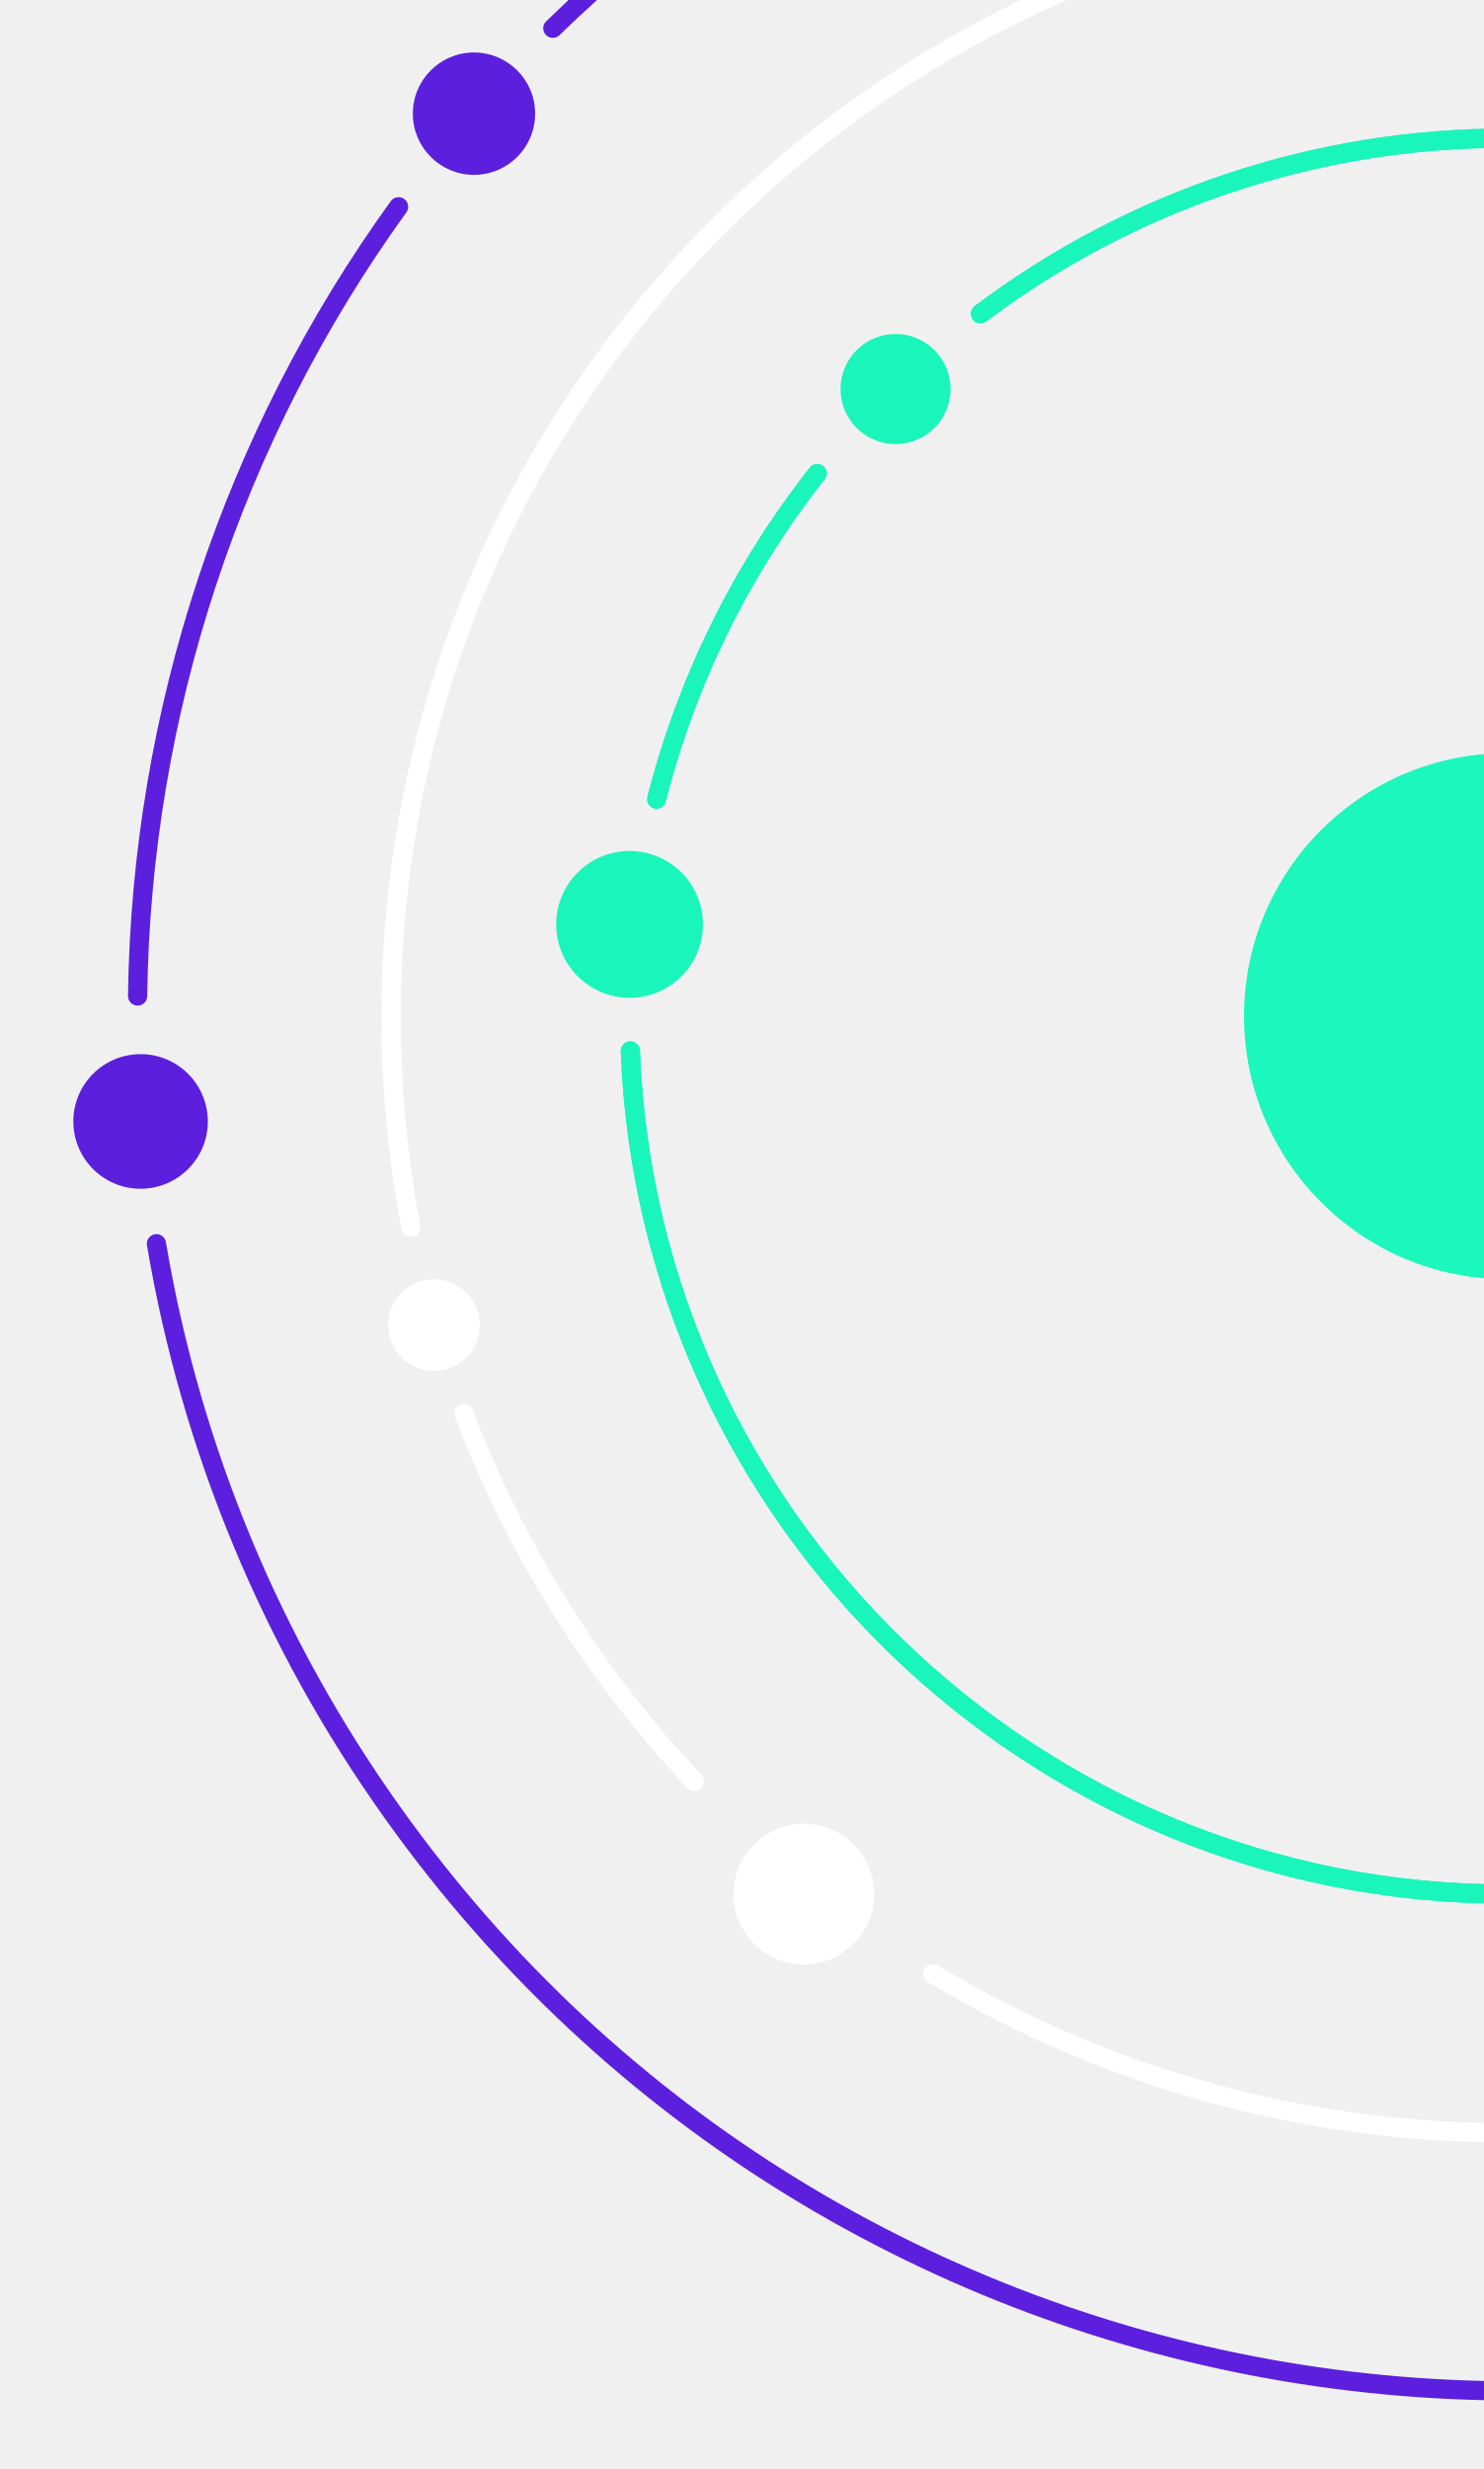
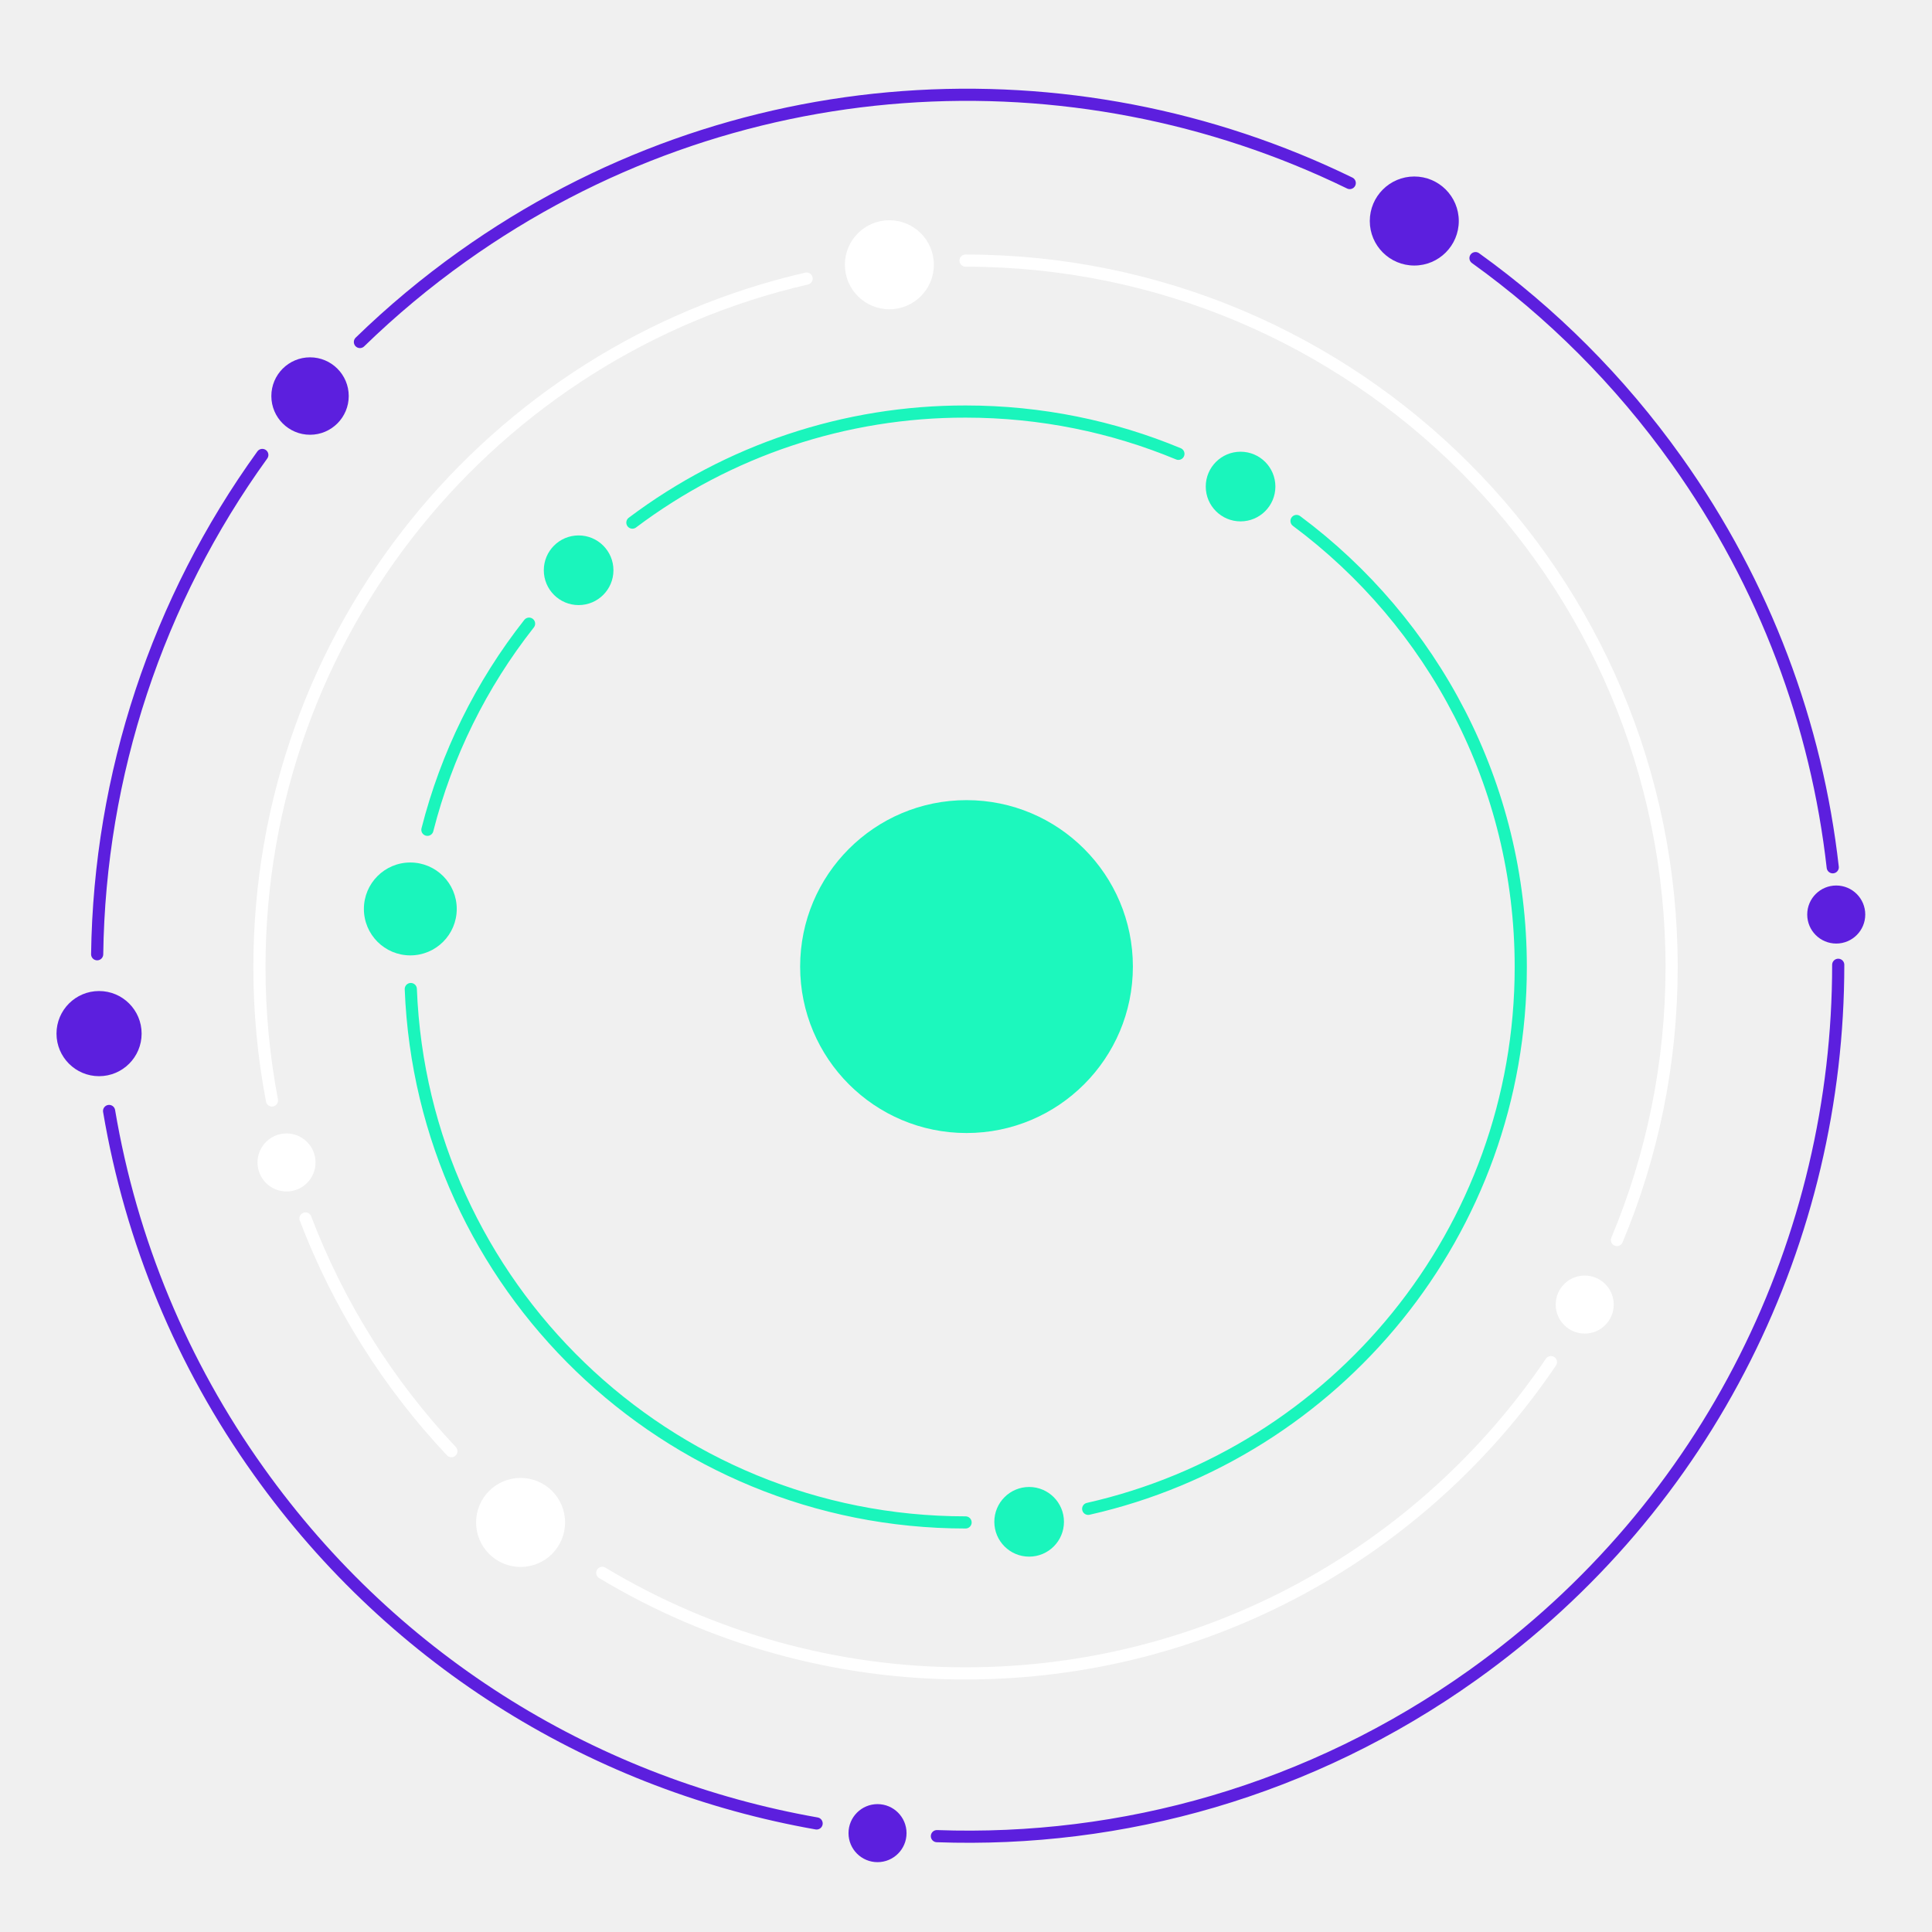
- <svg xmlns="http://www.w3.org/2000/svg" width="515" height="857" viewBox="0 0 515 857" fill="none">
-   <path d="M142.677 425.943C138.083 401.805 135.78 377.286 135.798 352.714C135.798 138.664 309.241 -34.852 523.2 -34.852C737.158 -34.852 910.601 138.664 910.601 352.714C910.601 566.763 737.152 740.273 523.2 740.273C452.982 740.386 384.067 721.314 323.891 685.115" stroke="white" stroke-width="6.67" stroke-miterlimit="10" stroke-linecap="round" />
-   <path d="M241.106 618.347C206.338 581.442 179.144 538.071 161.066 490.692" stroke="white" stroke-width="6.67" stroke-miterlimit="10" stroke-linecap="round" />
-   <path d="M279.081 681.878C292.565 681.878 303.495 670.943 303.495 657.453C303.495 643.964 292.565 633.028 279.081 633.028C265.597 633.028 254.667 643.964 254.667 657.453C254.667 670.943 265.597 681.878 279.081 681.878Z" fill="white" />
-   <path d="M150.658 475.876C159.449 475.876 166.576 468.747 166.576 459.952C166.576 451.157 159.449 444.028 150.658 444.028C141.867 444.028 134.741 451.157 134.741 459.952C134.741 468.747 141.867 475.876 150.658 475.876Z" fill="white" />
-   <path d="M340.42 108.899C393.112 69.243 457.288 47.85 523.225 47.961C691.457 47.961 827.835 184.397 827.835 352.707C827.835 521.017 691.457 657.447 523.225 657.447C359.038 657.447 225.195 527.498 218.844 364.802" stroke="#1AF5BC" stroke-width="6.67" stroke-miterlimit="10" stroke-linecap="round" />
-   <path d="M340.42 108.899C393.112 69.243 457.288 47.85 523.225 47.961C691.457 47.961 827.835 184.397 827.835 352.707C827.835 521.017 691.457 657.447 523.225 657.447C359.038 657.447 225.195 527.498 218.844 364.802" stroke="#1AF5BC" stroke-width="6.67" stroke-miterlimit="10" stroke-linecap="round" />
-   <path d="M227.953 277.432C238.429 236.243 257.433 197.713 283.737 164.338" stroke="#1AF5BC" stroke-width="6.67" stroke-miterlimit="10" stroke-linecap="round" />
-   <path d="M310.922 154.148C321.472 154.148 330.025 145.592 330.025 135.038C330.025 124.484 321.472 115.928 310.922 115.928C300.372 115.928 291.82 124.484 291.82 135.038C291.82 145.592 300.372 154.148 310.922 154.148Z" fill="#1AF5BC" />
-   <path d="M218.583 346.342C232.651 346.342 244.055 334.933 244.055 320.859C244.055 306.785 232.651 295.376 218.583 295.376C204.515 295.376 193.111 306.785 193.111 320.859C193.111 334.933 204.515 346.342 218.583 346.342Z" fill="#1AF5BC" />
-   <path d="M48.81 412.619C61.706 412.619 72.16 402.16 72.16 389.259C72.16 376.357 61.706 365.898 48.81 365.898C35.913 365.898 25.459 376.357 25.459 389.259C25.459 402.16 35.913 412.619 48.81 412.619Z" fill="#5C1FDE" />
-   <path d="M191.933 9.804C209.464 -7.241 228.268 -22.924 248.182 -37.108C463.001 -190.252 761.242 -140.179 914.321 74.731C1067.4 289.641 1017.35 588.009 802.561 741.153C587.774 894.297 289.47 844.256 136.391 629.314C94.393 570.53 66.324 502.953 54.313 431.704" stroke="#5C1FDE" stroke-width="6.67" stroke-miterlimit="10" stroke-linecap="round" />
-   <path d="M47.771 345.717C49.104 247.255 80.743 151.598 138.378 71.774" stroke="#5C1FDE" stroke-width="6.67" stroke-miterlimit="10" stroke-linecap="round" />
-   <path d="M164.563 60.693C176.288 60.693 185.793 51.184 185.793 39.454C185.793 27.725 176.288 18.216 164.563 18.216C152.838 18.216 143.333 27.725 143.333 39.454C143.333 51.184 152.838 60.693 164.563 60.693Z" fill="#5C1FDE" />
-   <path d="M523.2 444.034C573.613 444.034 614.481 403.149 614.481 352.714C614.481 302.279 573.613 261.393 523.2 261.393C472.786 261.393 431.918 302.279 431.918 352.714C431.918 403.149 472.786 444.034 523.2 444.034Z" fill="#1CF8BD" />
+ <svg xmlns="http://www.w3.org/2000/svg" width="1060" height="1060" viewBox="0 0 1060 1060" fill="none">
+   <style>
+     #orbit1 {
+         animation: rotate 30s linear infinite;
+         transform-origin: 50% 50%;
+         transform-box: fill-box;
+     }
+     #orbit2 {
+         animation: rotate 20s linear infinite;
+         transform-origin: 50% 50%;
+         transform-box: fill-box;
+     }
+     #orbit3 {
+         animation: rotate 40s linear infinite;
+         transform-origin: 50% 50%;
+         transform-box: fill-box;
+     }
+     @keyframes rotate{
+                 from{
+                    transform: rotate(0deg);}to{
+                    transform: rotate(360deg);
+                 }
+              }
+ </style>
+   <g id="Group 151">
+     <g id="orbit2">
+       <path id="Vector" d="M149.219 603.78C144.624 579.641 142.321 555.122 142.339 530.55C142.339 346.497 270.576 192.413 442.541 152.841M529.741 142.984C743.7 142.984 917.142 316.5 917.142 530.55C917.142 583.65 906.468 634.256 887.149 680.336M330.432 862.951C390.608 899.151 459.523 918.223 529.741 918.109C663.42 918.109 781.287 850.374 850.915 747.336" stroke="white" stroke-width="6.67" stroke-miterlimit="10" stroke-linecap="round" />
+       <path id="Vector_2" d="M247.647 796.183C212.879 759.278 185.685 715.907 167.607 668.528" stroke="white" stroke-width="6.67" stroke-miterlimit="10" stroke-linecap="round" />
+       <path id="Vector_3" d="M285.622 859.714C299.106 859.714 310.036 848.779 310.036 835.289C310.036 821.8 299.106 810.865 285.622 810.865C272.138 810.865 261.208 821.8 261.208 835.289C261.208 848.779 272.138 859.714 285.622 859.714Z" fill="white" />
+       <path id="Vector_4" d="M487.955 169.686C501.439 169.686 512.37 158.75 512.37 145.261C512.37 131.772 501.439 120.836 487.955 120.836C474.472 120.836 463.541 131.772 463.541 145.261C463.541 158.75 474.472 169.686 487.955 169.686Z" fill="white" />
+       <path id="Vector_5" d="M157.199 653.713C165.99 653.713 173.117 646.583 173.117 637.788C173.117 628.994 165.99 621.864 157.199 621.864C148.408 621.864 141.282 628.994 141.282 637.788C141.282 646.583 148.408 653.713 157.199 653.713Z" fill="white" />
+       <path id="Vector_6" d="M869.459 731.685C878.249 731.685 885.376 724.555 885.376 715.76C885.376 706.966 878.249 699.836 869.459 699.836C860.668 699.836 853.541 706.966 853.541 715.76C853.541 724.555 860.668 731.685 869.459 731.685Z" fill="white" />
+       <rect id="Rectangle 116" x="0.5" y="0.5" width="1059" height="1059" rx="529.5" stroke="rgba(98,24,38,0)" />
+     </g>
+     <g id="orbit3">
+       <path id="Vector_7" d="M346.961 286.735C399.653 247.08 463.829 225.687 529.766 225.798C571.135 225.798 610.578 234.048 646.541 248.993M529.766 835.283C365.579 835.283 231.736 705.334 225.385 542.638M711.346 285.836C786.007 341.377 834.376 430.308 834.376 530.544C834.376 675.726 732.903 797.187 597.041 827.826" stroke="#1AF5BC" stroke-width="6.67" stroke-miterlimit="10" stroke-linecap="round" />
+       <path id="Vector_8" d="M234.494 455.268C244.97 414.079 263.974 375.549 290.278 342.174" stroke="#1AF5BC" stroke-width="6.67" stroke-miterlimit="10" stroke-linecap="round" />
+       <path id="Vector_9" d="M317.464 331.985C328.013 331.985 336.566 323.429 336.566 312.874C336.566 302.32 328.013 293.764 317.464 293.764C306.914 293.764 298.361 302.32 298.361 312.874C298.361 323.429 306.914 331.985 317.464 331.985Z" fill="#1AF5BC" />
+       <path id="Vector_10" d="M680.643 286.057C691.193 286.057 699.745 277.501 699.745 266.947C699.745 256.392 691.193 247.836 680.643 247.836C670.093 247.836 661.541 256.392 661.541 266.947C661.541 277.501 670.093 286.057 680.643 286.057Z" fill="#1AF5BC" />
+       <path id="Vector_11" d="M564.643 854.057C575.193 854.057 583.745 845.501 583.745 834.947C583.745 824.392 575.193 815.836 564.643 815.836C554.093 815.836 545.541 824.392 545.541 834.947C545.541 845.501 554.093 854.057 564.643 854.057Z" fill="#1AF5BC" />
+       <path id="Vector_12" d="M225.124 524.178C239.192 524.178 250.596 512.769 250.596 498.695C250.596 484.621 239.192 473.213 225.124 473.213C211.056 473.213 199.652 484.621 199.652 498.695C199.652 512.769 211.056 524.178 225.124 524.178Z" fill="#1AF5BC" />
+       <rect id="Rectangle 115" x="0.5" y="0.5" width="1059" height="1059" rx="529.5" stroke="rgba(98,24,38,0)" />
+     </g>
+     <g id="orbit1">
+       <path id="Vector_13" d="M775.955 145.686C789.439 145.686 800.37 134.75 800.37 121.261C800.37 107.772 789.439 96.836 775.955 96.836C762.472 96.836 751.541 107.772 751.541 121.261C751.541 134.75 762.472 145.686 775.955 145.686Z" fill="#5C1FDE" />
+       <path id="Vector_14" d="M481.459 1021.68C490.249 1021.68 497.376 1014.56 497.376 1005.76C497.376 996.966 490.249 989.836 481.459 989.836C472.668 989.836 465.541 996.966 465.541 1005.76C465.541 1014.56 472.668 1021.68 481.459 1021.68Z" fill="#5C1FDE" />
+       <path id="Vector_15" d="M1007.46 517.685C1016.25 517.685 1023.38 510.555 1023.38 501.76C1023.38 492.966 1016.25 485.836 1007.46 485.836C998.668 485.836 991.541 492.966 991.541 501.76C991.541 510.555 998.668 517.685 1007.46 517.685Z" fill="#5C1FDE" />
+       <path id="Vector_16" d="M54.351 590.455C67.247 590.455 77.701 579.996 77.701 567.095C77.701 554.193 67.247 543.734 54.351 543.734C41.455 543.734 31 554.193 31 567.095C31 579.996 41.455 590.455 54.351 590.455Z" fill="#5C1FDE" />
+       <path id="Vector_17" d="M197.474 187.641C215.005 170.596 233.809 154.913 253.723 140.728C401.328 35.501 588.318 26.217 740.541 100.427M59.854 609.54C71.865 680.789 99.934 748.367 141.932 807.15C217.659 913.48 328.926 979.456 448.041 1000.44M514.041 1007.41C615.548 1011.08 719.01 982.512 808.102 918.989C938.886 825.739 1008.59 678.646 1008.55 529.336M809.541 141.621C851.092 171.474 888.519 208.565 919.862 252.567C968.599 320.991 996.746 397.874 1005.54 475.836" stroke="#5C1FDE" stroke-width="6.67" stroke-miterlimit="10" stroke-linecap="round" />
+       <path id="Vector_18" d="M170.104 238.529C181.829 238.529 191.334 229.02 191.334 217.291C191.334 205.561 181.829 196.052 170.104 196.052C158.379 196.052 148.875 205.561 148.875 217.291C148.875 229.02 158.379 238.529 170.104 238.529Z" fill="#5C1FDE" />
+       <path id="Vector_19" d="M53.312 523.553C54.645 425.092 86.284 329.434 143.919 249.611" stroke="#5C1FDE" stroke-width="6.67" stroke-miterlimit="10" stroke-linecap="round" />
+       <rect id="Rectangle 117" x="0.5" y="0.5" width="1059" height="1059" rx="529.5" stroke="rgba(98,24,38,0)" />
+     </g>
+     <path id="sun" d="M530.282 621.641C580.695 621.641 621.563 580.756 621.563 530.321C621.563 479.886 580.695 439 530.282 439C479.868 439 439 479.886 439 530.321C439 580.756 479.868 621.641 530.282 621.641Z" fill="#1CF8BD" />
+   </g>
</svg>
